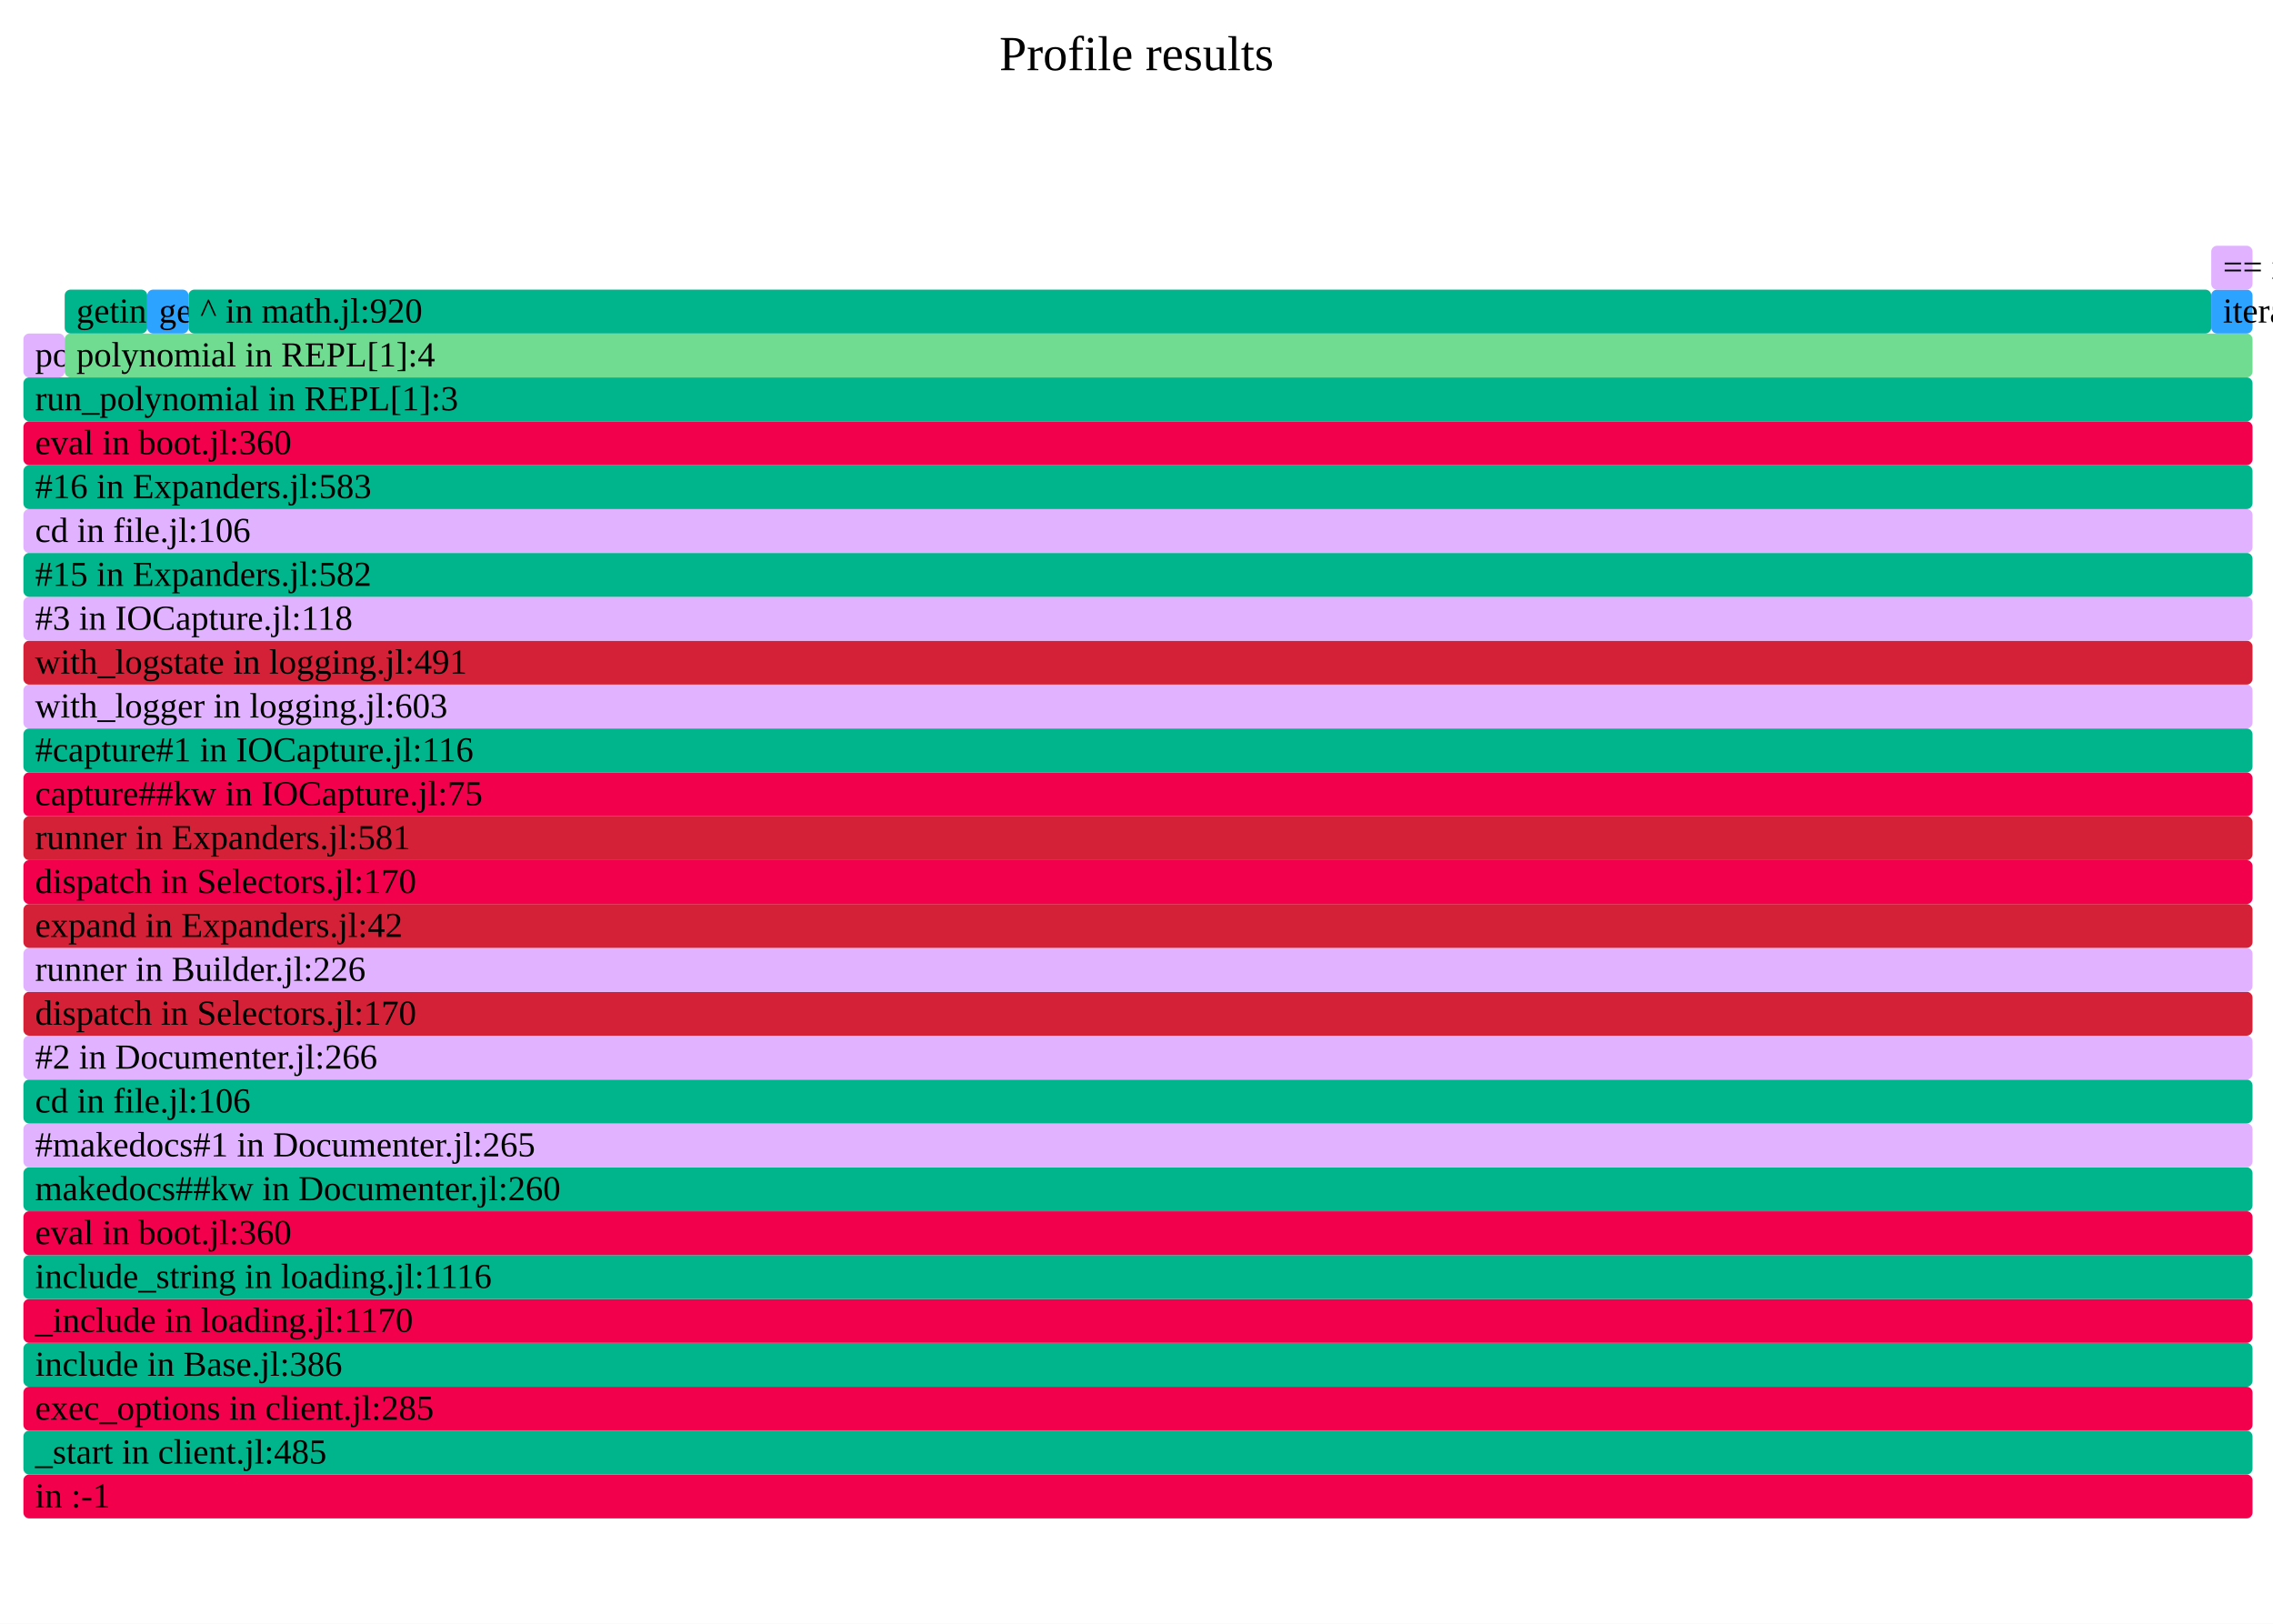
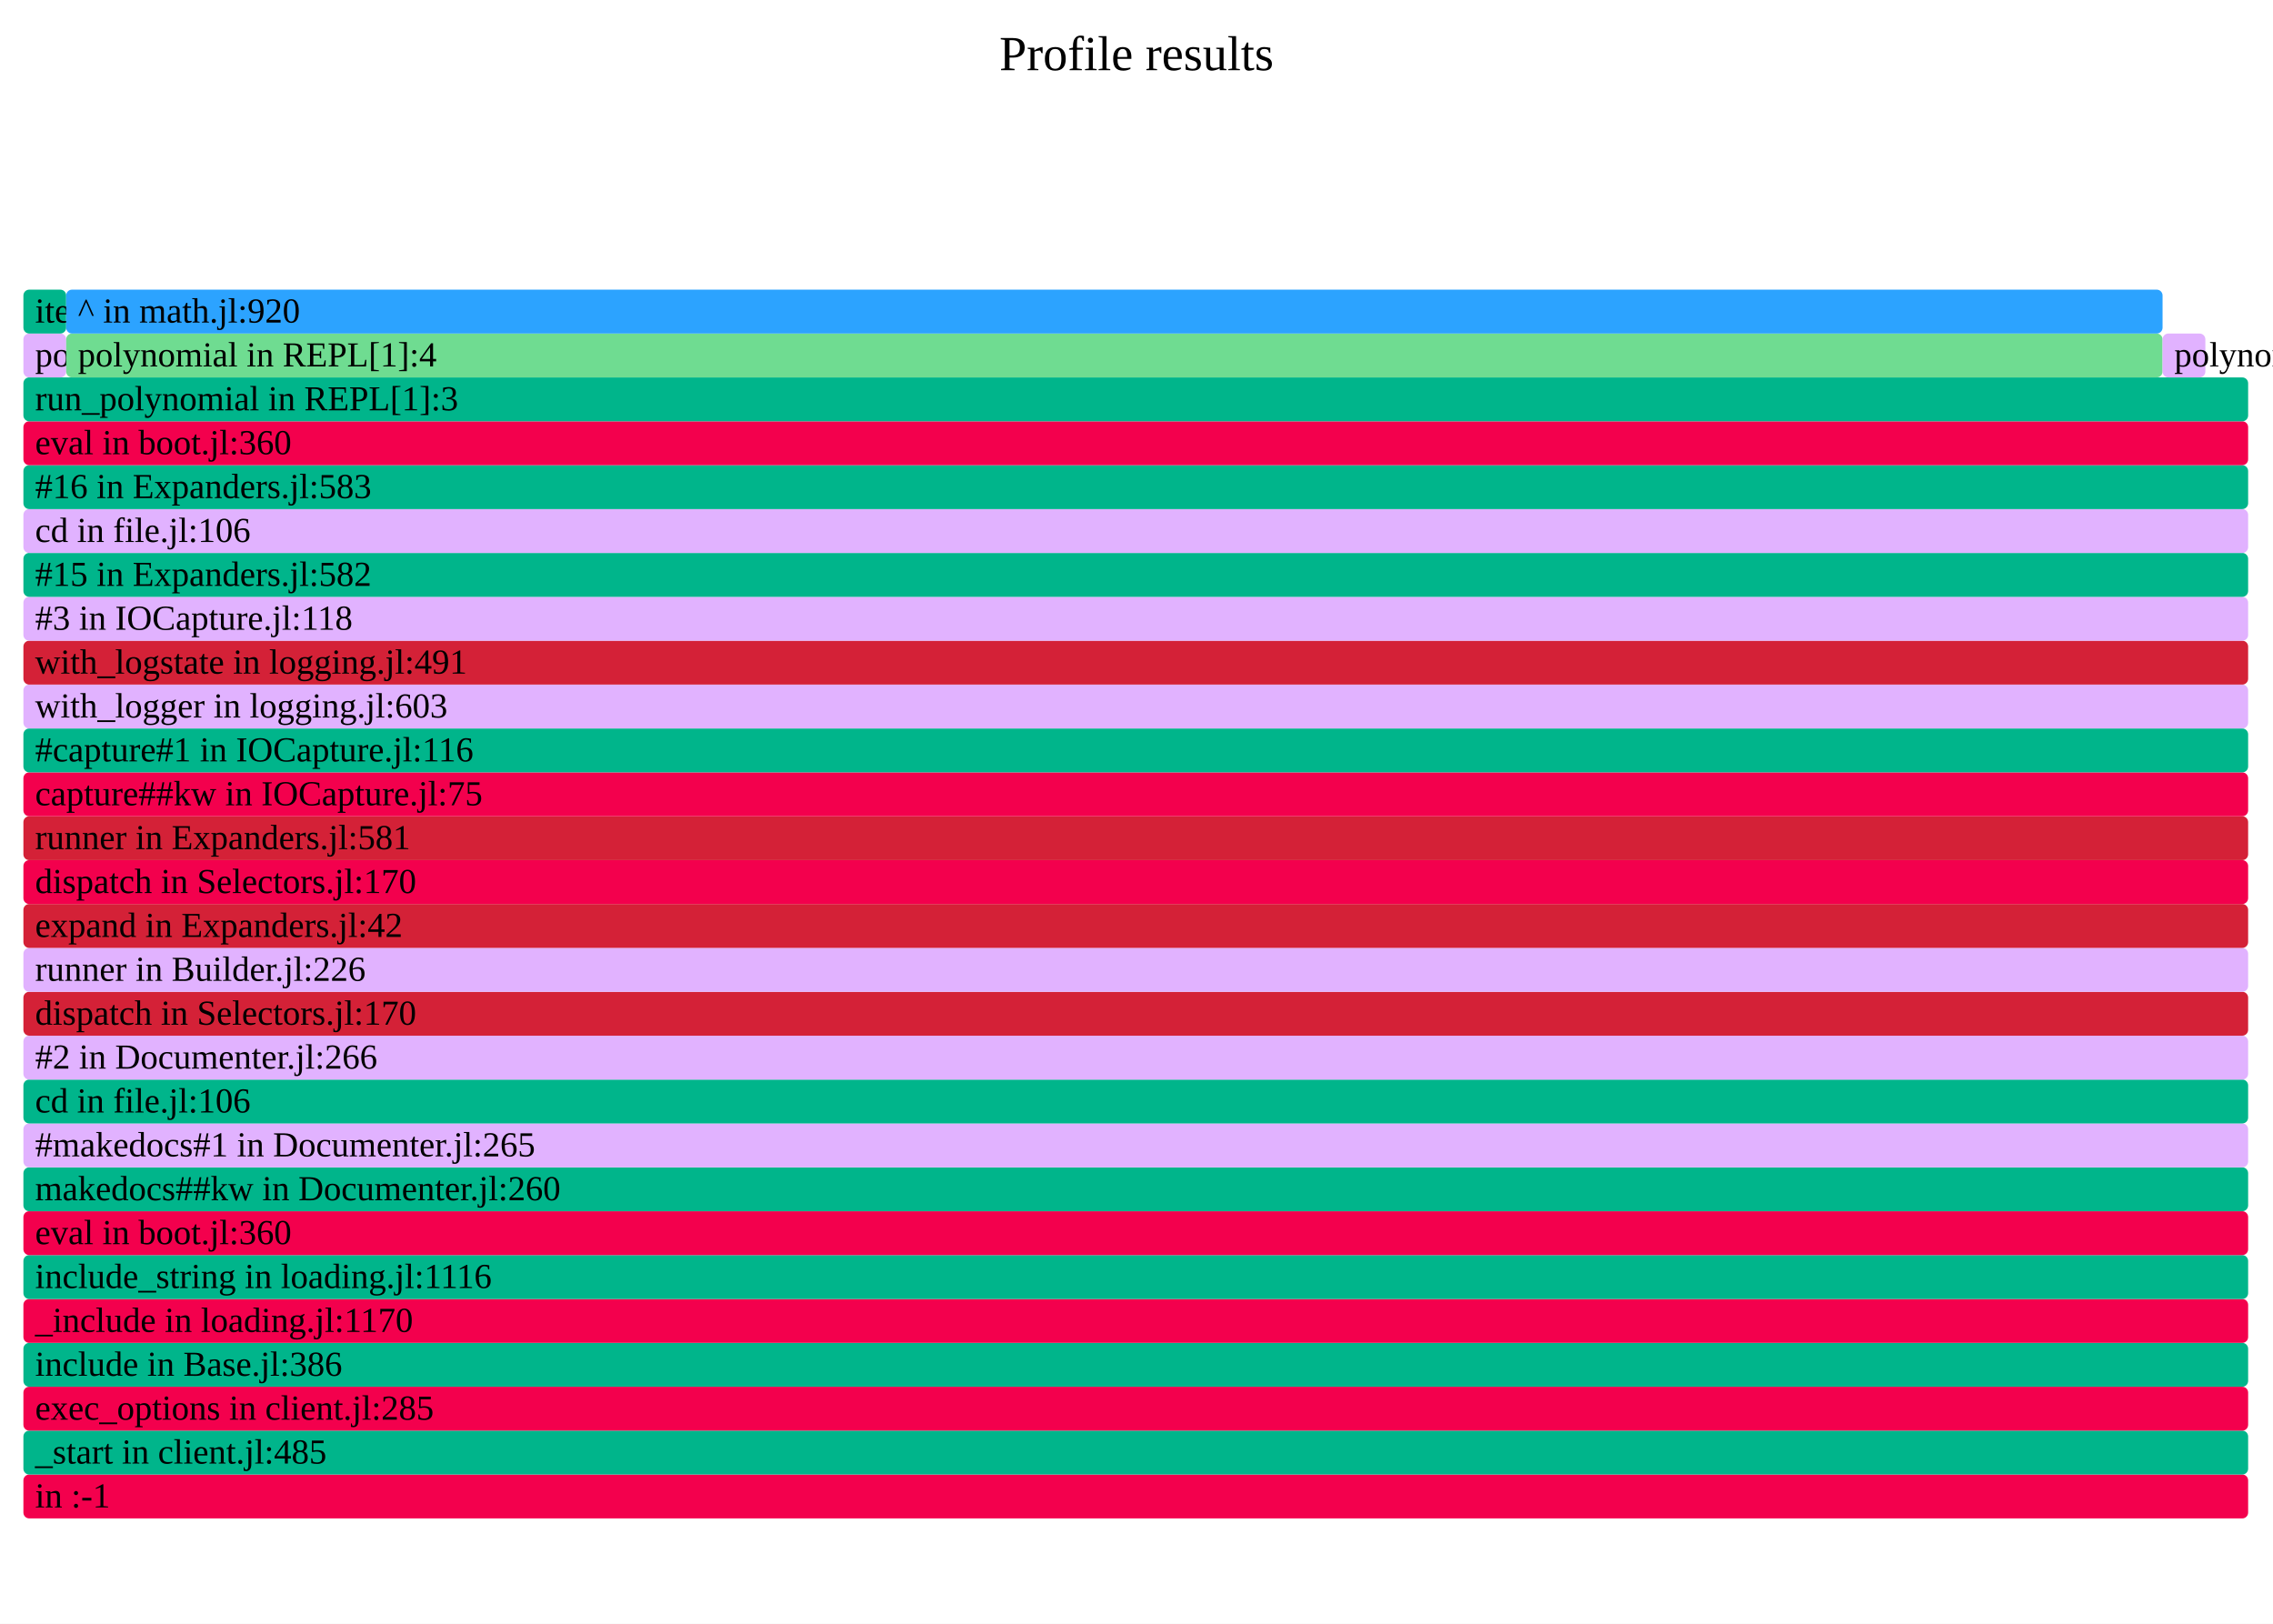
- <svg xmlns="http://www.w3.org/2000/svg" version="1.1" width="777" height="555" viewBox="0 0 777 555" id="fig-59872d8a43b542a48b7c57ec0da9c048">
+ <svg xmlns="http://www.w3.org/2000/svg" version="1.1" width="777" height="555" viewBox="0 0 777 555" id="fig-8274e175f2444c4bba30611104f33d9c">
  <defs>
-     <clipPath id="fig-59872d8a43b542a48b7c57ec0da9c048-clip">
+     <clipPath id="fig-8274e175f2444c4bba30611104f33d9c-clip">
      <rect x="0" y="0" width="777" height="555" />
    </clipPath>
  </defs>
  <style type="text/css">
-     #fig-59872d8a43b542a48b7c57ec0da9c048 text {
+     #fig-8274e175f2444c4bba30611104f33d9c text {
        pointer-events: none;
        font-family: inherit;
        font-size: 12px;
        fill: #000000;
    }
-     text#fig-59872d8a43b542a48b7c57ec0da9c048-caption {
+     text#fig-8274e175f2444c4bba30611104f33d9c-caption {
        font-size: 16.8px;
        fill: #000000;
        text-anchor: middle;
    }
-     #fig-59872d8a43b542a48b7c57ec0da9c048-bg {
+     #fig-8274e175f2444c4bba30611104f33d9c-bg {
        fill: #FFFFFF;
    }
-     #fig-59872d8a43b542a48b7c57ec0da9c048-viewport rect, #fig-59872d8a43b542a48b7c57ec0da9c048-viewport path {
+     #fig-8274e175f2444c4bba30611104f33d9c-viewport rect, #fig-8274e175f2444c4bba30611104f33d9c-viewport path {
        vector-effect: non-scaling-stroke;
        fill-opacity: 1;
    }
-     #fig-59872d8a43b542a48b7c57ec0da9c048-viewport text {
+     #fig-8274e175f2444c4bba30611104f33d9c-viewport text {
        stroke: #000000;
        stroke-width: 0;
        stroke-opacity: 0.35;
    }
-     #fig-59872d8a43b542a48b7c57ec0da9c048-viewport rect:hover, #fig-59872d8a43b542a48b7c57ec0da9c048-viewport path:hover {
+     #fig-8274e175f2444c4bba30611104f33d9c-viewport rect:hover, #fig-8274e175f2444c4bba30611104f33d9c-viewport path:hover {
        fill-opacity: 0.75;
        stroke: #000000;
        stroke-width: 0.5;
    }
-     #fig-59872d8a43b542a48b7c57ec0da9c048-viewport + rect {
+     #fig-8274e175f2444c4bba30611104f33d9c-viewport + rect {
        fill: #FFFFFF;
        opacity: 0.8;
    }
-     text#fig-59872d8a43b542a48b7c57ec0da9c048-details{
+     text#fig-8274e175f2444c4bba30611104f33d9c-details{
        fill: #000000;
    }
</style>
-   <g id="fig-59872d8a43b542a48b7c57ec0da9c048-frame" clip-path="url(#fig-59872d8a43b542a48b7c57ec0da9c048-clip)">
-     <rect id="fig-59872d8a43b542a48b7c57ec0da9c048-bg" x="0" y="0" width="777" height="555" />
-     <text id="fig-59872d8a43b542a48b7c57ec0da9c048-caption" x="388.5" y="24">Profile results</text>
-     <g id="fig-59872d8a43b542a48b7c57ec0da9c048-viewport" transform="scale(1)">
-       <rect x="8" y="504" width="762" height="15" rx="2" fill="#F3004D" data-dinfo="" />
+   <g id="fig-8274e175f2444c4bba30611104f33d9c-frame" clip-path="url(#fig-8274e175f2444c4bba30611104f33d9c-clip)">
+     <rect id="fig-8274e175f2444c4bba30611104f33d9c-bg" x="0" y="0" width="777" height="555" />
+     <text id="fig-8274e175f2444c4bba30611104f33d9c-caption" x="388.5" y="24">Profile results</text>
+     <g id="fig-8274e175f2444c4bba30611104f33d9c-viewport" transform="scale(1)">
+       <rect x="8" y="504" width="760.5" height="15" rx="2" fill="#F3004D" data-dinfo="" />
      <text x="8" dx="4" y="515.25"> in :-1</text>
-       <rect x="8" y="489" width="762" height="15" rx="2" fill="#00B58B" data-dinfo="./" />
+       <rect x="8" y="489" width="760.5" height="15" rx="2" fill="#00B58B" data-dinfo="./" />
      <text x="8" dx="4" y="500.25">_start in client.jl:485</text>
-       <rect x="8" y="474" width="762" height="15" rx="2" fill="#F3004D" data-dinfo="./" />
+       <rect x="8" y="474" width="760.5" height="15" rx="2" fill="#F3004D" data-dinfo="./" />
      <text x="8" dx="4" y="485.25">exec_options in client.jl:285</text>
-       <rect x="8" y="459" width="762" height="15" rx="2" fill="#00B58B" data-dinfo="./" />
+       <rect x="8" y="459" width="760.5" height="15" rx="2" fill="#00B58B" data-dinfo="./" />
      <text x="8" dx="4" y="470.25">include in Base.jl:386</text>
-       <rect x="8" y="444" width="762" height="15" rx="2" fill="#F3004D" data-dinfo="./" />
+       <rect x="8" y="444" width="760.5" height="15" rx="2" fill="#F3004D" data-dinfo="./" />
      <text x="8" dx="4" y="455.25">_include in loading.jl:1170</text>
-       <rect x="8" y="429" width="762" height="15" rx="2" fill="#00B58B" data-dinfo="./" />
+       <rect x="8" y="429" width="760.5" height="15" rx="2" fill="#00B58B" data-dinfo="./" />
      <text x="8" dx="4" y="440.25">include_string in loading.jl:1116</text>
-       <rect x="8" y="414" width="762" height="15" rx="2" fill="#F3004D" data-dinfo="./" />
+       <rect x="8" y="414" width="760.5" height="15" rx="2" fill="#F3004D" data-dinfo="./" />
      <text x="8" dx="4" y="425.25">eval in boot.jl:360</text>
-       <rect x="8" y="399" width="762" height="15" rx="2" fill="#00B58B" data-dinfo="/home/runner/.julia/packages/Documenter/qdbx6/src/" />
+       <rect x="8" y="399" width="760.5" height="15" rx="2" fill="#00B58B" data-dinfo="/home/runner/.julia/packages/Documenter/qdbx6/src/" />
      <text x="8" dx="4" y="410.25">makedocs##kw in Documenter.jl:260</text>
-       <rect x="8" y="384" width="762" height="15" rx="2" fill="#E1B2FF" data-dinfo="/home/runner/.julia/packages/Documenter/qdbx6/src/" />
+       <rect x="8" y="384" width="760.5" height="15" rx="2" fill="#E1B2FF" data-dinfo="/home/runner/.julia/packages/Documenter/qdbx6/src/" />
      <text x="8" dx="4" y="395.25">#makedocs#1 in Documenter.jl:265</text>
-       <rect x="8" y="369" width="762" height="15" rx="2" fill="#00B58B" data-dinfo="./" />
+       <rect x="8" y="369" width="760.5" height="15" rx="2" fill="#00B58B" data-dinfo="./" />
      <text x="8" dx="4" y="380.25">cd in file.jl:106</text>
-       <rect x="8" y="354" width="762" height="15" rx="2" fill="#E1B2FF" data-dinfo="/home/runner/.julia/packages/Documenter/qdbx6/src/" />
+       <rect x="8" y="354" width="760.5" height="15" rx="2" fill="#E1B2FF" data-dinfo="/home/runner/.julia/packages/Documenter/qdbx6/src/" />
      <text x="8" dx="4" y="365.25">#2 in Documenter.jl:266</text>
-       <rect x="8" y="339" width="762" height="15" rx="2" fill="#D42137" data-dinfo="/home/runner/.julia/packages/Documenter/qdbx6/src/Utilities/" />
+       <rect x="8" y="339" width="760.5" height="15" rx="2" fill="#D42137" data-dinfo="/home/runner/.julia/packages/Documenter/qdbx6/src/Utilities/" />
      <text x="8" dx="4" y="350.25">dispatch in Selectors.jl:170</text>
-       <rect x="8" y="324" width="762" height="15" rx="2" fill="#E1B2FF" data-dinfo="/home/runner/.julia/packages/Documenter/qdbx6/src/" />
+       <rect x="8" y="324" width="760.5" height="15" rx="2" fill="#E1B2FF" data-dinfo="/home/runner/.julia/packages/Documenter/qdbx6/src/" />
      <text x="8" dx="4" y="335.25">runner in Builder.jl:226</text>
-       <rect x="8" y="309" width="762" height="15" rx="2" fill="#D42137" data-dinfo="/home/runner/.julia/packages/Documenter/qdbx6/src/" />
+       <rect x="8" y="309" width="760.5" height="15" rx="2" fill="#D42137" data-dinfo="/home/runner/.julia/packages/Documenter/qdbx6/src/" />
      <text x="8" dx="4" y="320.25">expand in Expanders.jl:42</text>
-       <rect x="8" y="294" width="762" height="15" rx="2" fill="#F3004D" data-dinfo="/home/runner/.julia/packages/Documenter/qdbx6/src/Utilities/" />
+       <rect x="8" y="294" width="760.5" height="15" rx="2" fill="#F3004D" data-dinfo="/home/runner/.julia/packages/Documenter/qdbx6/src/Utilities/" />
      <text x="8" dx="4" y="305.25">dispatch in Selectors.jl:170</text>
-       <rect x="8" y="279" width="762" height="15" rx="2" fill="#D42137" data-dinfo="/home/runner/.julia/packages/Documenter/qdbx6/src/" />
+       <rect x="8" y="279" width="760.5" height="15" rx="2" fill="#D42137" data-dinfo="/home/runner/.julia/packages/Documenter/qdbx6/src/" />
      <text x="8" dx="4" y="290.25">runner in Expanders.jl:581</text>
-       <rect x="8" y="264" width="762" height="15" rx="2" fill="#F3004D" data-dinfo="/home/runner/.julia/packages/IOCapture/sXY71/src/" />
+       <rect x="8" y="264" width="760.5" height="15" rx="2" fill="#F3004D" data-dinfo="/home/runner/.julia/packages/IOCapture/sXY71/src/" />
      <text x="8" dx="4" y="275.25">capture##kw in IOCapture.jl:75</text>
-       <rect x="8" y="249" width="762" height="15" rx="2" fill="#00B58B" data-dinfo="/home/runner/.julia/packages/IOCapture/sXY71/src/" />
+       <rect x="8" y="249" width="760.5" height="15" rx="2" fill="#00B58B" data-dinfo="/home/runner/.julia/packages/IOCapture/sXY71/src/" />
      <text x="8" dx="4" y="260.25">#capture#1 in IOCapture.jl:116</text>
-       <rect x="8" y="234" width="762" height="15" rx="2" fill="#E1B2FF" data-dinfo="./" />
+       <rect x="8" y="234" width="760.5" height="15" rx="2" fill="#E1B2FF" data-dinfo="./" />
      <text x="8" dx="4" y="245.25">with_logger in logging.jl:603</text>
-       <rect x="8" y="219" width="762" height="15" rx="2" fill="#D42137" data-dinfo="./" />
+       <rect x="8" y="219" width="760.5" height="15" rx="2" fill="#D42137" data-dinfo="./" />
      <text x="8" dx="4" y="230.25">with_logstate in logging.jl:491</text>
-       <rect x="8" y="204" width="762" height="15" rx="2" fill="#E1B2FF" data-dinfo="/home/runner/.julia/packages/IOCapture/sXY71/src/" />
+       <rect x="8" y="204" width="760.5" height="15" rx="2" fill="#E1B2FF" data-dinfo="/home/runner/.julia/packages/IOCapture/sXY71/src/" />
      <text x="8" dx="4" y="215.25">#3 in IOCapture.jl:118</text>
-       <rect x="8" y="189" width="762" height="15" rx="2" fill="#00B58B" data-dinfo="/home/runner/.julia/packages/Documenter/qdbx6/src/" />
+       <rect x="8" y="189" width="760.5" height="15" rx="2" fill="#00B58B" data-dinfo="/home/runner/.julia/packages/Documenter/qdbx6/src/" />
      <text x="8" dx="4" y="200.25">#15 in Expanders.jl:582</text>
-       <rect x="8" y="174" width="762" height="15" rx="2" fill="#E1B2FF" data-dinfo="./" />
+       <rect x="8" y="174" width="760.5" height="15" rx="2" fill="#E1B2FF" data-dinfo="./" />
      <text x="8" dx="4" y="185.25">cd in file.jl:106</text>
-       <rect x="8" y="159" width="762" height="15" rx="2" fill="#00B58B" data-dinfo="/home/runner/.julia/packages/Documenter/qdbx6/src/" />
+       <rect x="8" y="159" width="760.5" height="15" rx="2" fill="#00B58B" data-dinfo="/home/runner/.julia/packages/Documenter/qdbx6/src/" />
      <text x="8" dx="4" y="170.25">#16 in Expanders.jl:583</text>
-       <rect x="8" y="144" width="762" height="15" rx="2" fill="#F3004D" data-dinfo="./" />
+       <rect x="8" y="144" width="760.5" height="15" rx="2" fill="#F3004D" data-dinfo="./" />
      <text x="8" dx="4" y="155.25">eval in boot.jl:360</text>
-       <rect x="8" y="129" width="762" height="15" rx="2" fill="#00B58B" data-dinfo="./" />
+       <rect x="8" y="129" width="760.5" height="15" rx="2" fill="#00B58B" data-dinfo="./" />
      <text x="8" dx="4" y="140.25">run_polynomial in REPL[1]:3</text>
-       <rect x="8" y="114" width="14.11" height="15" rx="2" fill="#E1B2FF" data-dinfo="./" />
-       <text x="8" dx="4" y="125.25">polynomial in REPL[1]:1</text>
-       <rect x="22.11" y="114" width="747.89" height="15" rx="2" fill="#6FDC91" data-dinfo="./" />
-       <text x="22.11" dx="4" y="125.25">polynomial in REPL[1]:4</text>
-       <rect x="22.11" y="99" width="28.22" height="15" rx="2" fill="#00B58B" data-dinfo="./" />
-       <text x="22.11" dx="4" y="110.25">getindex in REPL[1]:0</text>
-       <rect x="50.33" y="99" width="14.11" height="15" rx="2" fill="#2CA3FF" data-dinfo="./" />
-       <text x="50.33" dx="4" y="110.25">getindex in array.jl:805</text>
-       <rect x="64.44" y="99" width="691.45" height="15" rx="2" fill="#00B58B" data-dinfo="./" />
-       <text x="64.44" dx="4" y="110.25">^ in math.jl:920</text>
-       <rect x="755.89" y="99" width="14.11" height="15" rx="2" fill="#2CA3FF" data-dinfo="./" />
-       <text x="755.89" dx="4" y="110.25">iterate in range.jl:674</text>
-       <rect x="755.89" y="84" width="14.11" height="15" rx="2" fill="#E1B2FF" data-dinfo="./" />
-       <text x="755.89" dx="4" y="95.25">== in promotion.jl:410</text>
+       <rect x="8" y="114" width="14.62" height="15" rx="2" fill="#E1B2FF" data-dinfo="./" />
+       <text x="8" dx="4" y="125.25">polynomial in REPL[1]:3</text>
+       <rect x="8" y="99" width="14.62" height="15" rx="2" fill="#00B58B" data-dinfo="./" />
+       <text x="8" dx="4" y="110.25">iterate in range.jl:670</text>
+       <rect x="22.62" y="114" width="716.63" height="15" rx="2" fill="#6FDC91" data-dinfo="./" />
+       <text x="22.62" dx="4" y="125.25">polynomial in REPL[1]:4</text>
+       <rect x="22.62" y="99" width="716.63" height="15" rx="2" fill="#2CA3FF" data-dinfo="./" />
+       <text x="22.62" dx="4" y="110.25">^ in math.jl:920</text>
+       <rect x="739.25" y="114" width="14.63" height="15" rx="2" fill="#E1B2FF" data-dinfo="./" />
+       <text x="739.25" dx="4" y="125.25">polynomial in math.jl:0</text>
    </g>
  </g>
</svg>
